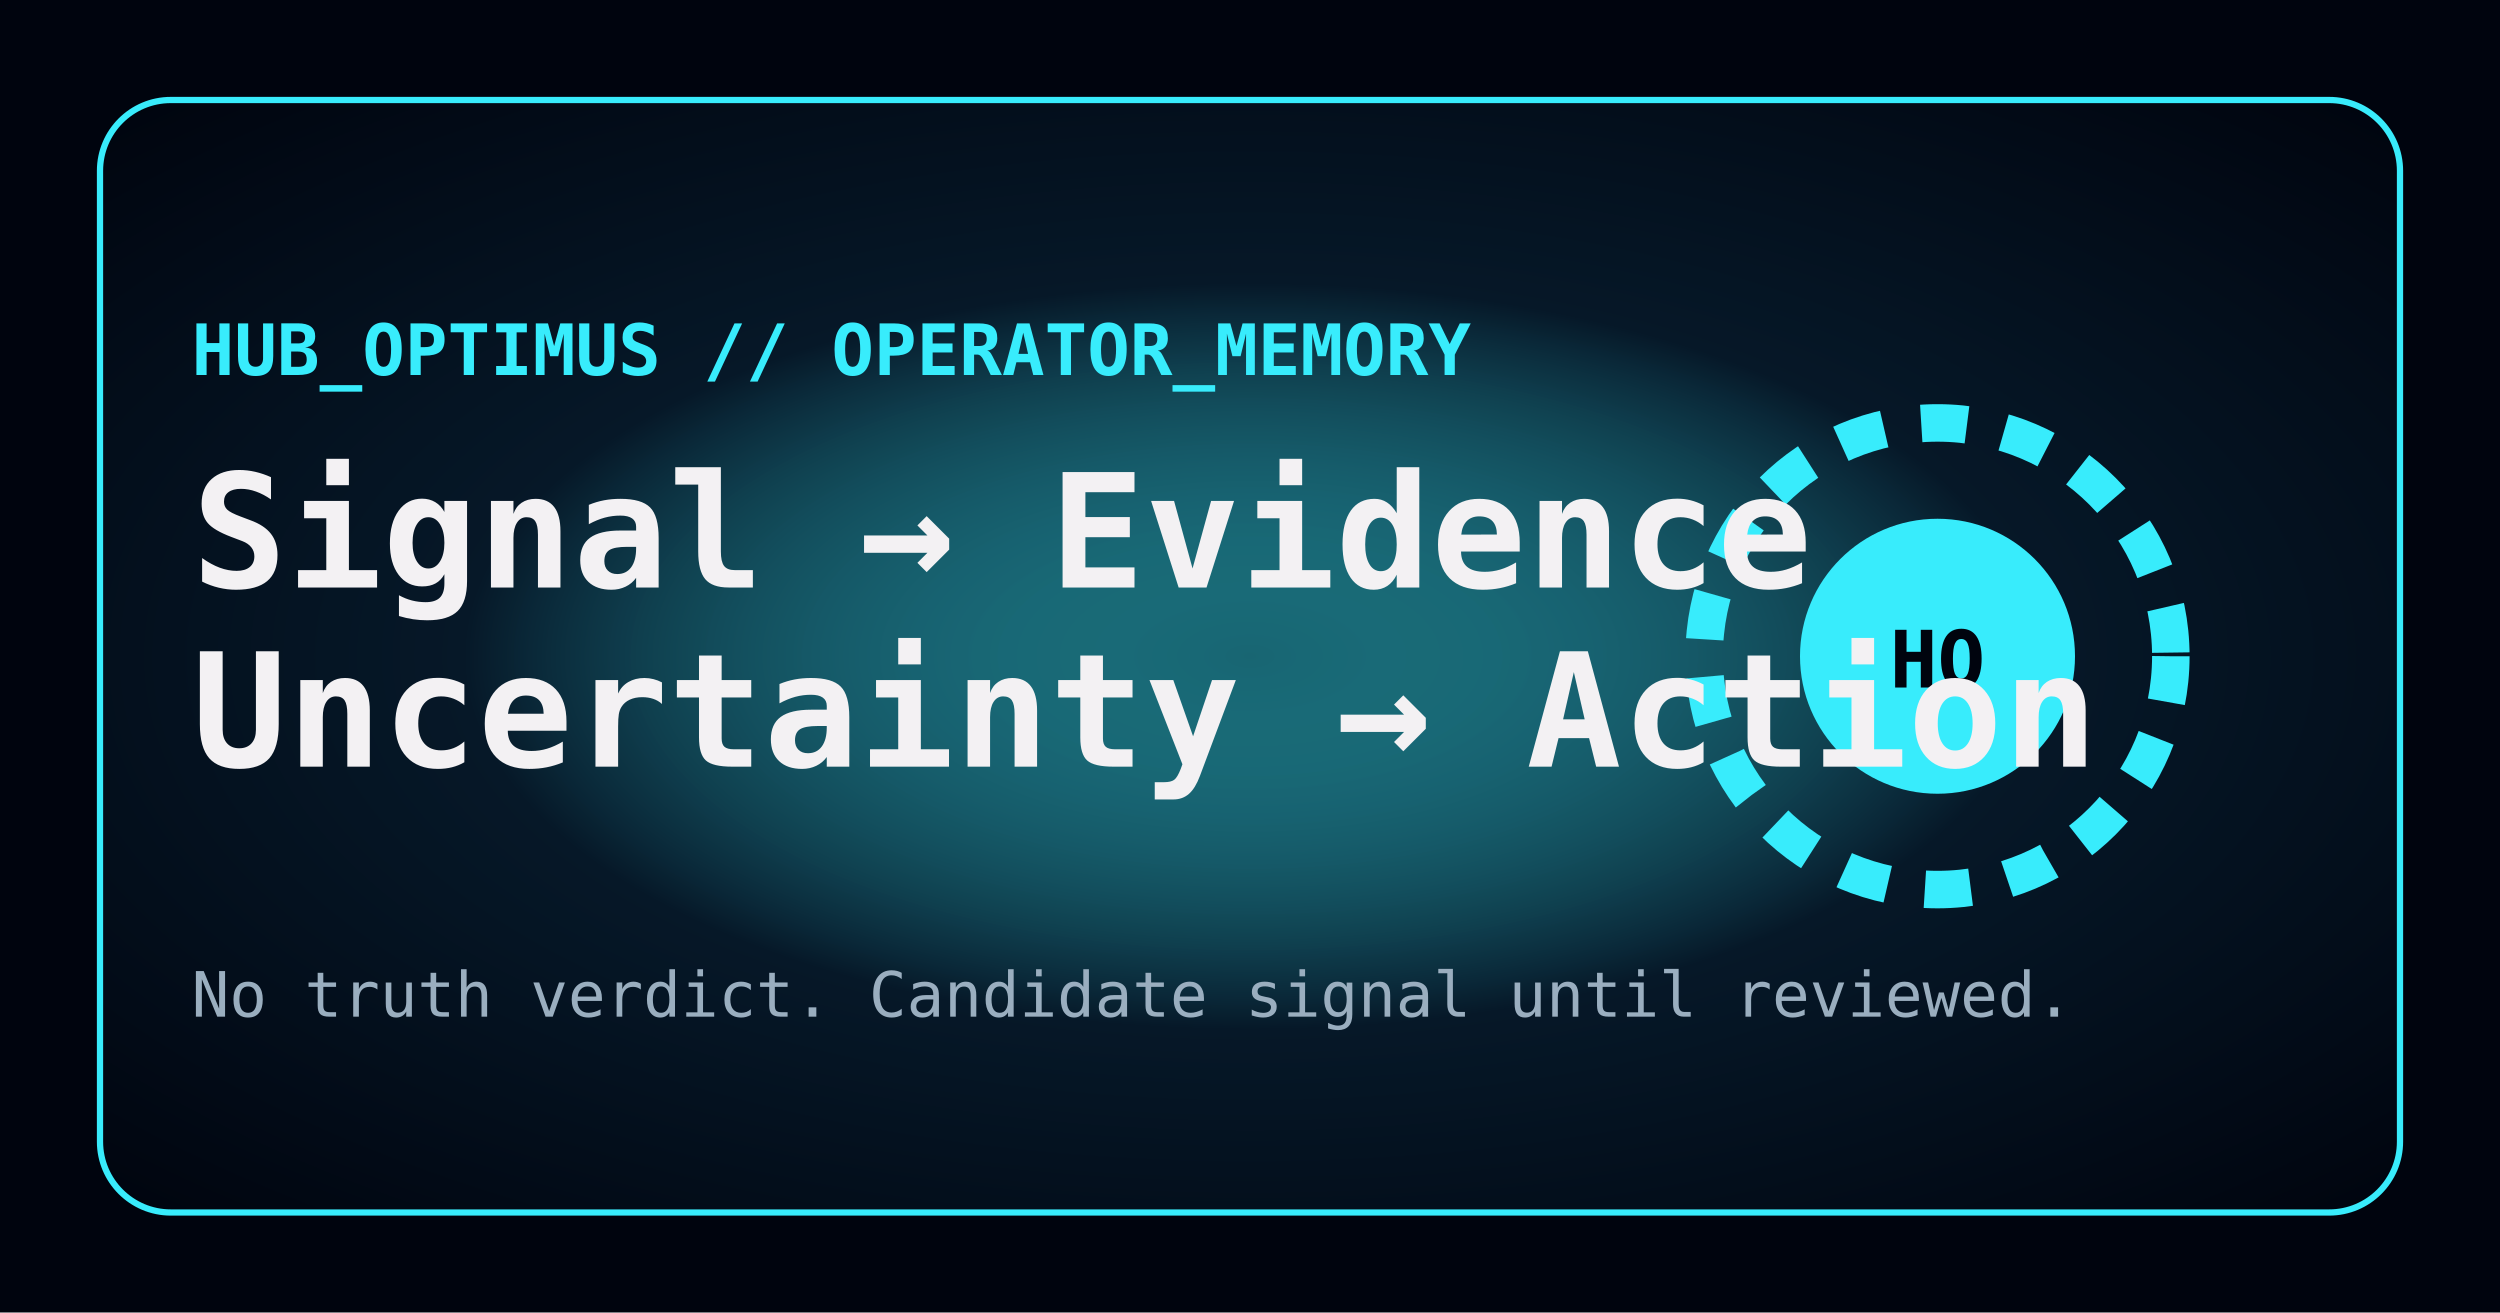
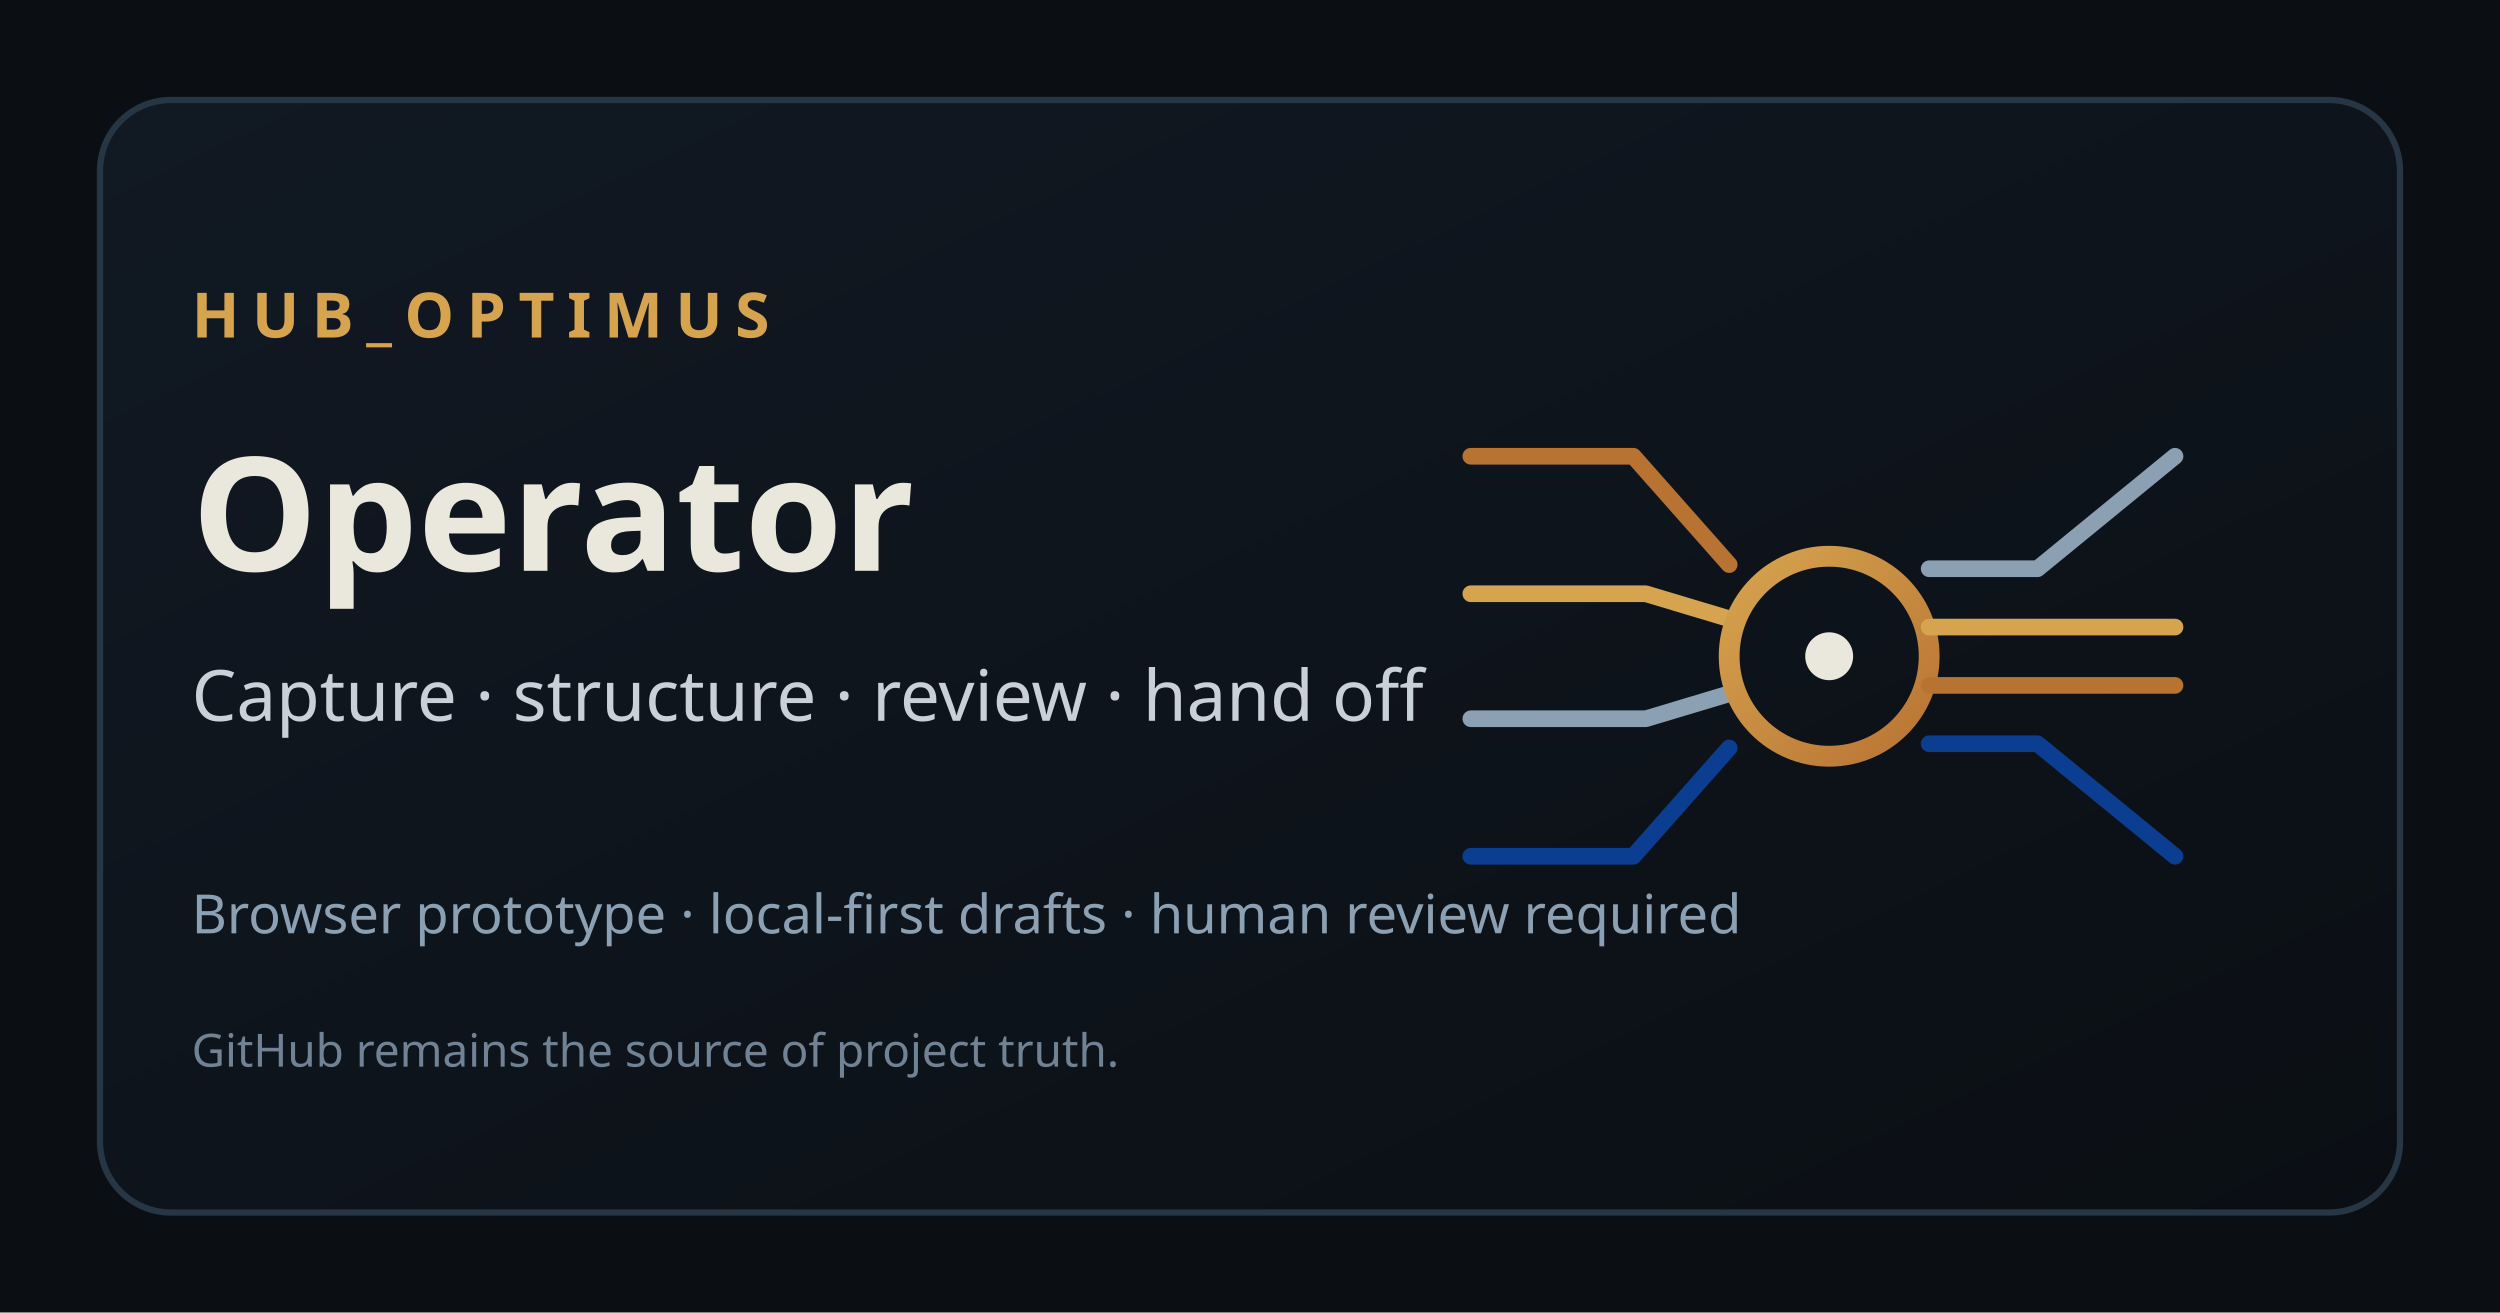
- <svg xmlns="http://www.w3.org/2000/svg" width="1200" height="630" viewBox="0 0 1200 630" role="img" aria-label="HUB Optimus Operator">
+ <svg xmlns="http://www.w3.org/2000/svg" width="1200" height="630" viewBox="0 0 1200 630" role="img" aria-labelledby="title desc">
  <defs>
-     <radialGradient id="g" cx="50%" cy="50%" r="70%">
-       <stop offset="0%" stop-color="#38ecfc" stop-opacity="0.42" />
-       <stop offset="48%" stop-color="#061828" stop-opacity="1" />
-       <stop offset="100%" stop-color="#00040e" stop-opacity="1" />
-     </radialGradient>
+     <linearGradient id="background" x1="0" y1="0" x2="1" y2="1">
+       <stop offset="0" stop-color="#111923" />
+       <stop offset="1" stop-color="#0b0f14" />
+     </linearGradient>
+     <linearGradient id="signal" x1="0" y1="0" x2="1" y2="1">
+       <stop offset="0" stop-color="#d6a44f" />
+       <stop offset="1" stop-color="#b87333" />
+     </linearGradient>
  </defs>
-   <rect width="1200" height="630" fill="#00040e" />
-   <rect x="48" y="48" width="1104" height="534" rx="34" fill="url(#g)" stroke="#38ecfc" stroke-width="3" />
-   <circle cx="930" cy="315" r="112" fill="none" stroke="#38ecfc" stroke-width="18" stroke-dasharray="22 18" />
-   <circle cx="930" cy="315" r="66" fill="#38ecfc" />
-   <text x="930" y="330" text-anchor="middle" font-family="monospace" font-size="38" font-weight="900" fill="#00040e">HO</text>
-   <text x="92" y="180" font-family="monospace" font-size="34" font-weight="900" fill="#38ecfc">HUB_OPTIMUS // OPERATOR_MEMORY</text>
-   <text x="92" y="282" font-family="monospace" font-size="76" font-weight="900" fill="#f3f1f3">Signal → Evidence</text>
-   <text x="92" y="368" font-family="monospace" font-size="76" font-weight="900" fill="#f3f1f3">Uncertainty → Action</text>
-   <text x="92" y="488" font-family="monospace" font-size="30" fill="#9aaebf">No truth verdict. Candidate signal until reviewed.</text>
+   <rect width="1200" height="630" fill="#0b0f14" />
+   <rect x="48" y="48" width="1104" height="534" rx="34" fill="url(#background)" stroke="#263645" stroke-width="3" />
+   <g transform="translate(878 315)" fill="none" stroke-linecap="round" stroke-linejoin="round">
+     <path d="M-172 -96H-94L-48 -44" stroke="#b87333" stroke-width="8" />
+     <path d="M-172 -30H-88L-48 -18" stroke="#d6a44f" stroke-width="8" />
+     <path d="M-172 30H-88L-48 18" stroke="#8ca0b3" stroke-width="8" />
+     <path d="M-172 96H-94L-48 44" stroke="#0b3d91" stroke-width="8" />
+     <circle r="48" stroke="url(#signal)" stroke-width="10" />
+     <circle r="10" fill="#eae7dc" stroke="#eae7dc" stroke-width="3" />
+     <path d="M48 -42H100L166 -96" stroke="#8ca0b3" stroke-width="8" />
+     <path d="M48 -14H166" stroke="#d6a44f" stroke-width="8" />
+     <path d="M48 14H166" stroke="#b87333" stroke-width="8" />
+     <path d="M48 42H100L166 96" stroke="#0b3d91" stroke-width="8" />
+   </g>
+   <text x="92" y="162" font-family="ui-sans-serif, system-ui, sans-serif" font-size="30" font-weight="700" letter-spacing="6" fill="#d6a44f">HUB_OPTIMUS</text>
+   <text x="92" y="274" font-family="ui-sans-serif, system-ui, sans-serif" font-size="76" font-weight="760" fill="#eae7dc">Operator</text>
+   <text x="92" y="346" font-family="ui-sans-serif, system-ui, sans-serif" font-size="34" fill="#c8d0d8">Capture · structure · review · hand off</text>
+   <text x="92" y="448" font-family="ui-sans-serif, system-ui, sans-serif" font-size="26" fill="#8ca0b3">Browser prototype · local-first drafts · human review required</text>
+   <text x="92" y="512" font-family="ui-sans-serif, system-ui, sans-serif" font-size="22" fill="#718295">GitHub remains the source of project truth.</text>
</svg>
